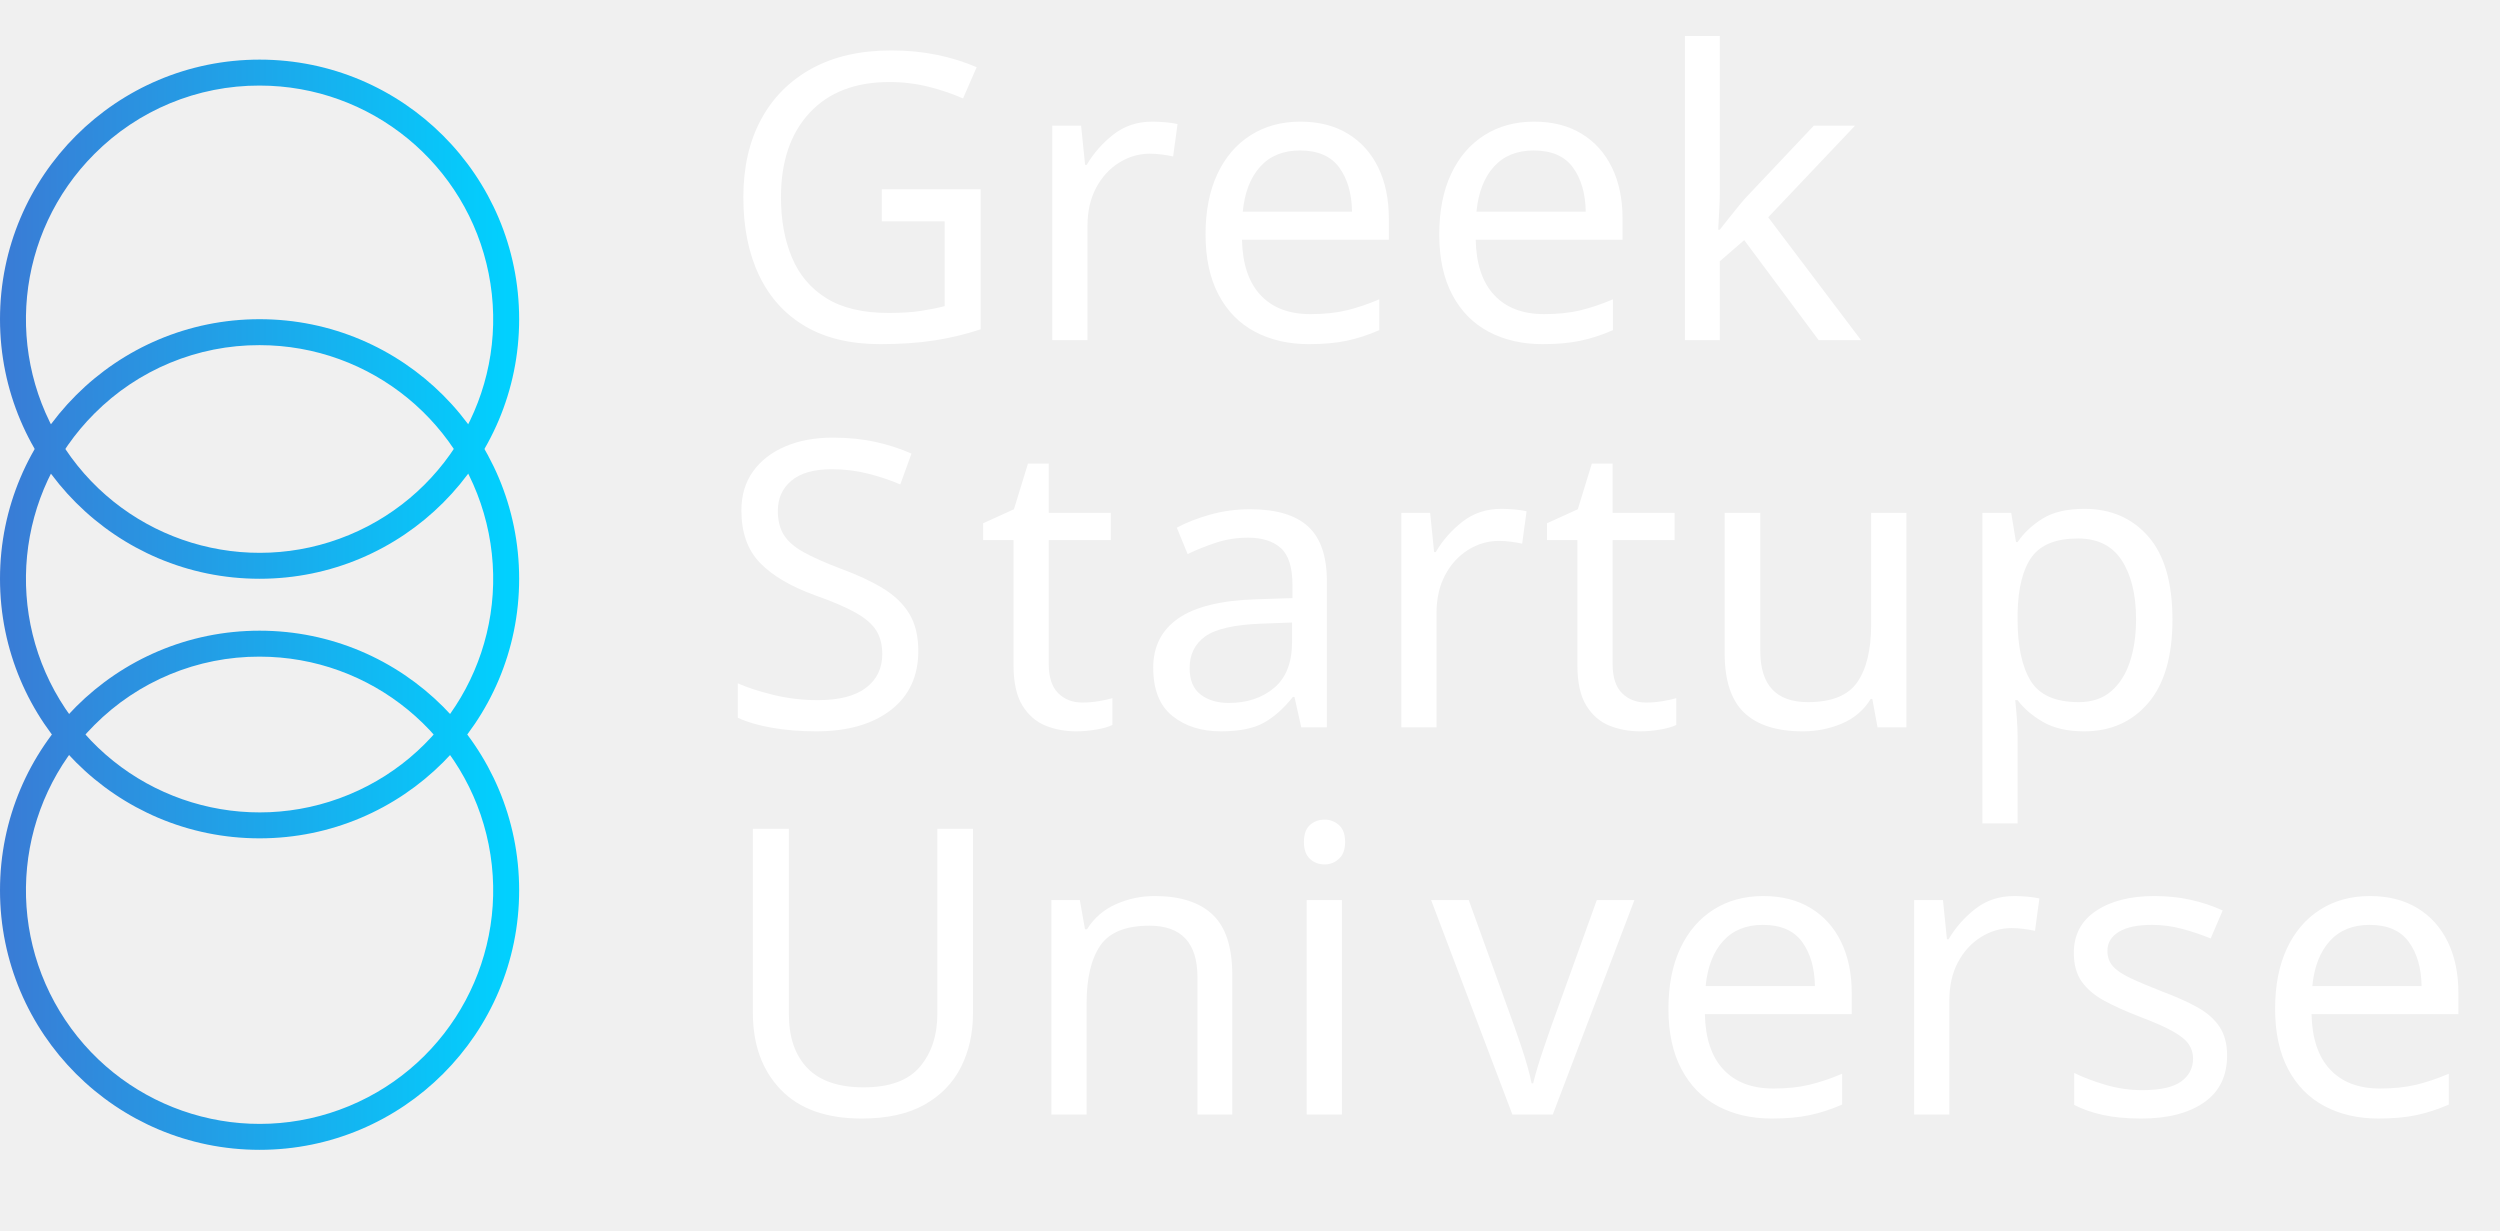
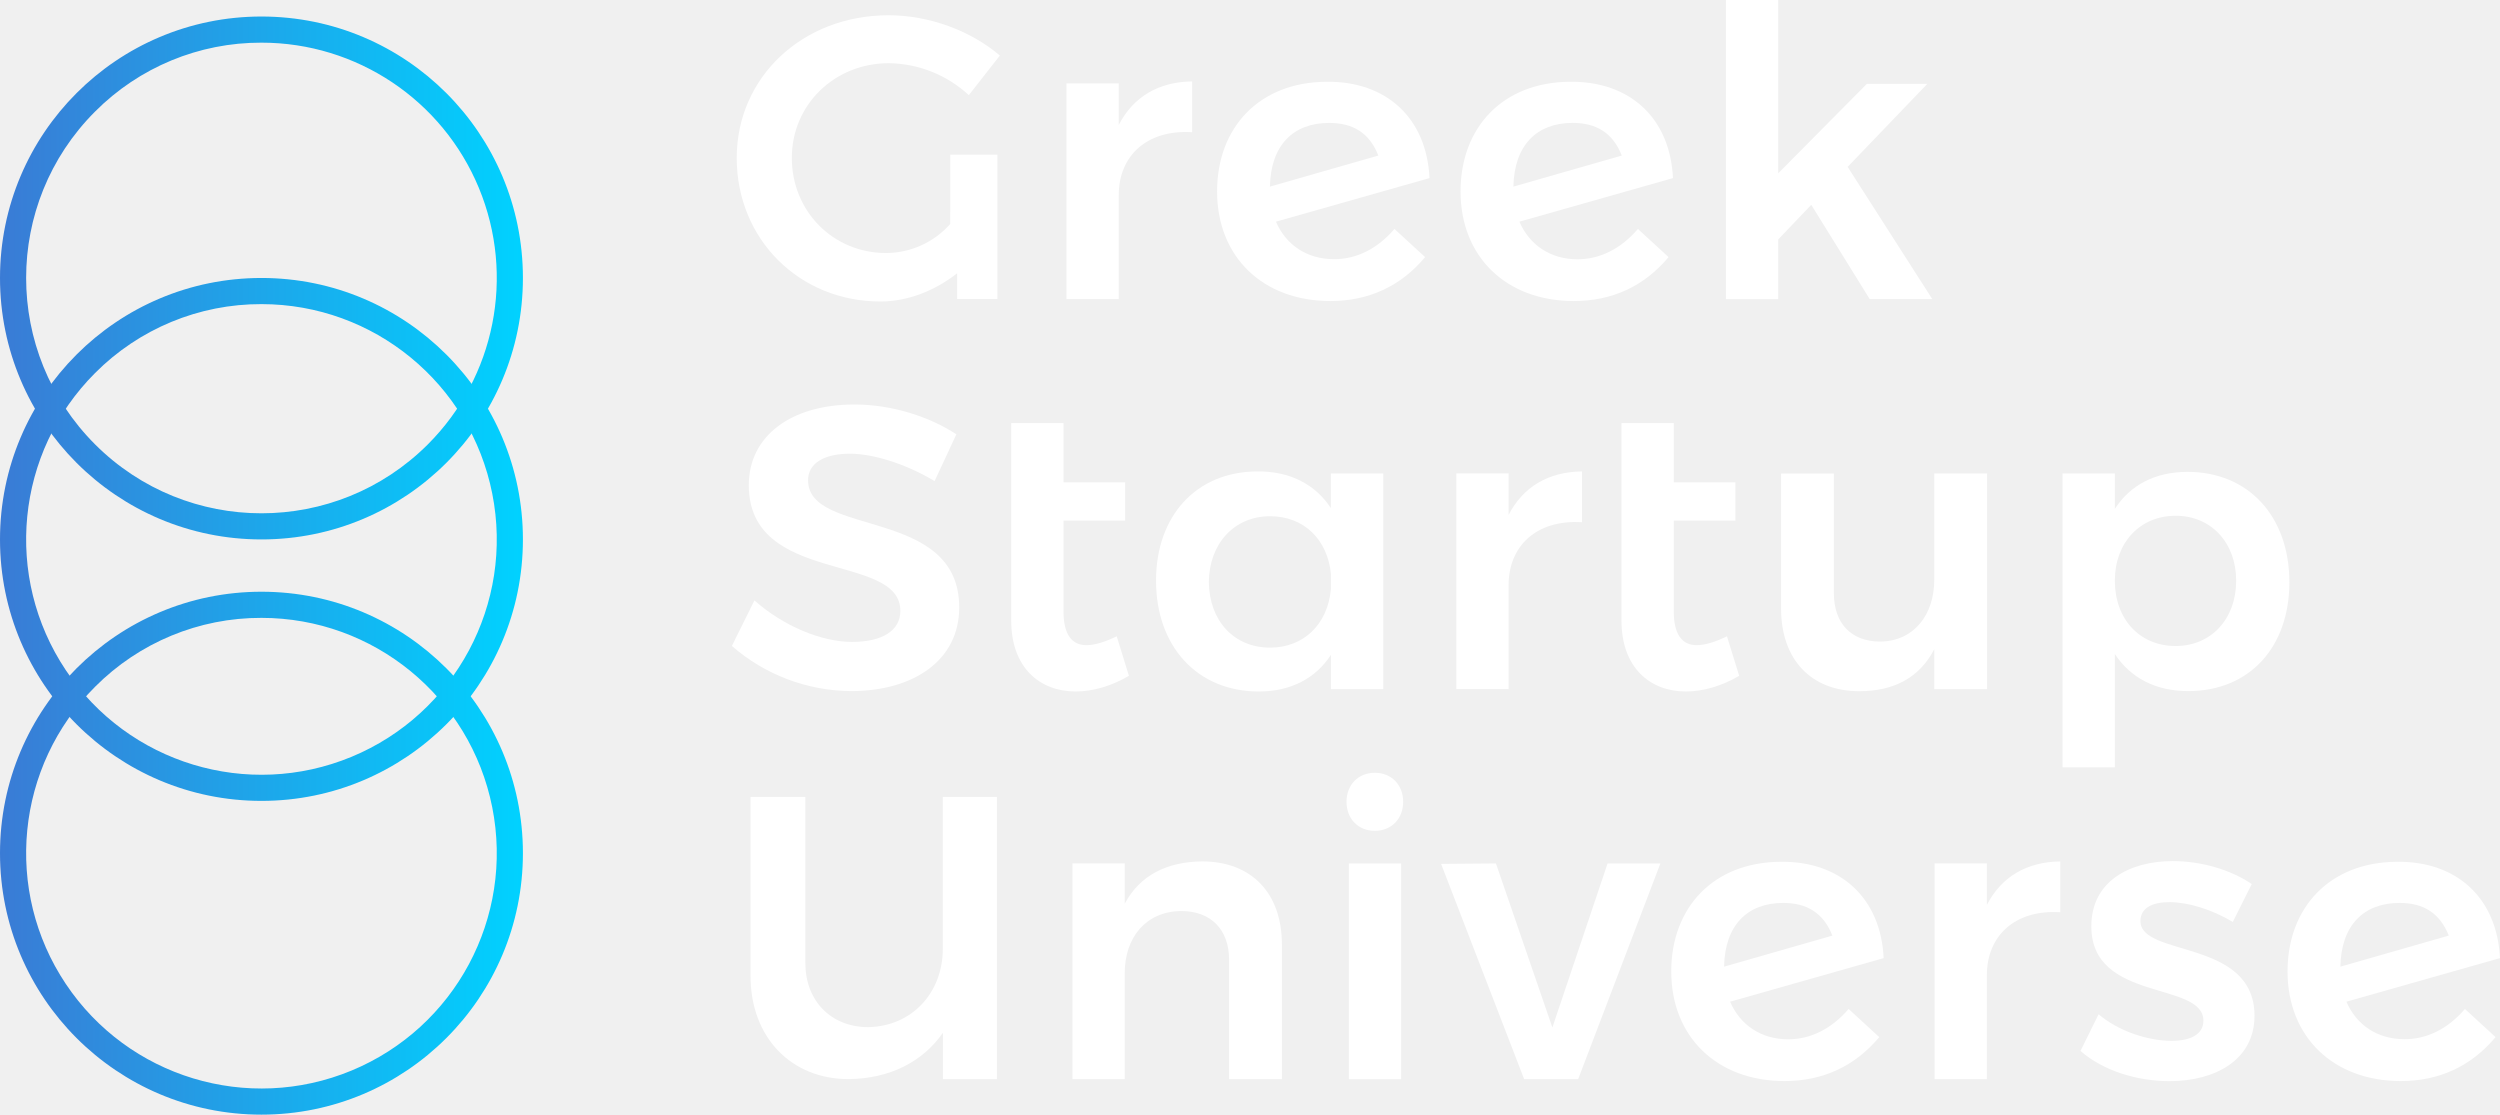
- <svg xmlns="http://www.w3.org/2000/svg" xmlns:xlink="http://www.w3.org/1999/xlink" viewBox="0 0 1155.73 568.9">
+ <svg xmlns="http://www.w3.org/2000/svg" xmlns:xlink="http://www.w3.org/1999/xlink" viewBox="0 0 1147.41 511.58">
  <defs>
-     <style>.cls-1{fill:url(#linear-gradient);}.cls-2{fill:url(#linear-gradient-2);}.cls-3{fill:url(#linear-gradient-3);}.cls-4{font-size:185px;fill:#fff;font-family:MontserratAlternates-Medium, Montserrat Alternates;letter-spacing:0.02em;}.cls-5{letter-spacing:0.02em;}.cls-6{letter-spacing:0.02em;}.cls-7{letter-spacing:0em;}</style>
-     <linearGradient id="linear-gradient" y1="147.56" x2="240" y2="147.56" gradientUnits="userSpaceOnUse">
+     <style>.cls-1{fill:url(#linear-gradient);}.cls-2{fill:url(#linear-gradient-2);}.cls-3{fill:url(#linear-gradient-3);}.cls-4{fill:#fff;}</style>
+     <linearGradient id="linear-gradient" y1="127.58" x2="240" y2="127.58" gradientUnits="userSpaceOnUse">
      <stop offset="0" stop-color="#3a7bd5" />
      <stop offset="1" stop-color="#00d2ff" />
    </linearGradient>
-     <linearGradient id="linear-gradient-2" y1="411.56" y2="411.56" xlink:href="#linear-gradient" />
-     <linearGradient id="linear-gradient-3" y1="267.56" y2="267.56" xlink:href="#linear-gradient" />
+     <linearGradient id="linear-gradient-2" y1="391.58" y2="391.58" xlink:href="#linear-gradient" />
+     <linearGradient id="linear-gradient-3" y1="247.58" y2="247.58" xlink:href="#linear-gradient" />
  </defs>
  <g id="Layer_2" data-name="Layer 2">
    <g id="Layer_1-2" data-name="Layer 1">
-       <path class="cls-1" d="M120,39.56A108,108,0,1,1,43.63,71.19,107.29,107.29,0,0,1,120,39.56m0-12a120,120,0,1,0,120,120,120,120,0,0,0-120-120Z" />
-       <path class="cls-2" d="M120,303.56a108,108,0,1,1-76.37,31.63A107.29,107.29,0,0,1,120,303.56m0-12a120,120,0,1,0,120,120,120,120,0,0,0-120-120Z" />
-       <path class="cls-3" d="M120,159.56a108,108,0,1,1-76.37,31.63A107.29,107.29,0,0,1,120,159.56m0-12a120,120,0,1,0,120,120,120,120,0,0,0-120-120Z" />
-       <text class="cls-4" transform="translate(332.36 157.25)">Greek<tspan x="-0.71" y="179">S</tspan>
-         <tspan class="cls-5" x="119.17" y="179">t</tspan>
-         <tspan class="cls-6" x="192.25" y="179">artup </tspan>
-         <tspan x="-0.97" y="358">Uni</tspan>
-         <tspan class="cls-7" x="329.24" y="358">v</tspan>
-         <tspan x="428.77" y="358">erse</tspan>
-       </text>
+       <path class="cls-1" d="M120,19.58a108,108,0,0,1,76.37,184.37A108,108,0,0,1,43.63,51.21,107.29,107.29,0,0,1,120,19.58m0-12a120,120,0,1,0,120,120,120,120,0,0,0-120-120Z" />
+       <path class="cls-2" d="M120,283.58a108,108,0,1,1-76.37,31.63A107.29,107.29,0,0,1,120,283.58m0-12a120,120,0,1,0,120,120,120,120,0,0,0-120-120Z" />
+       <path class="cls-3" d="M120,139.58a108,108,0,1,1-76.37,31.63A107.29,107.29,0,0,1,120,139.58m0-12a120,120,0,1,0,120,120,120,120,0,0,0-120-120Z" />
+       <path class="cls-4" d="M436.14,71h21.64v66.23h-18.5V125.43c-10.17,8-22.75,12.95-35.15,12.95-37.37,0-66-28.67-66-65.86S368.43,7,407.84,7c18.68,0,37.92,7.21,51.06,18.5L444.65,43.66A55.15,55.15,0,0,0,408,29c-25,0-44.58,19.05-44.58,43.47,0,24.6,19.05,43.66,43.29,43.66a39.61,39.61,0,0,0,29.41-13.32Z" />
+       <path class="cls-4" d="M547.14,37.37V60.68c-20.9-1.29-33.67,10.92-33.67,28.86v47.73h-24v-99h24V57.35C520.13,44.4,531.79,37.55,547.14,37.37Z" />
+       <path class="cls-4" d="M640,105.08,654.07,118c-11.29,13.51-26.08,20.17-43.47,20.17-30.89,0-52-20.17-52-50.32,0-29.41,19.42-50.13,50.13-50.32,27.56-.37,46.06,16.65,47.36,44.21l-70.48,20c4.63,10.73,14.25,17.21,26.64,17.21C622.62,119,632.24,114.14,640,105.08ZM582.85,85.65l49.76-14.25C628.54,61,621,56.42,610,56.42,593.58,56.42,583.22,66.6,582.85,85.65Z" />
+       <path class="cls-4" d="M751.75,105.08,765.81,118c-11.29,13.51-26.08,20.17-43.47,20.17-30.89,0-52-20.17-52-50.32,0-29.41,19.42-50.13,50.13-50.32,27.56-.37,46.06,16.65,47.36,44.21l-70.48,20C702,112.48,711.61,119,724,119,734.36,119,744,114.14,751.75,105.08ZM694.59,85.65l49.76-14.25c-4.07-10.36-11.66-15-22.57-15C705.32,56.42,695,66.6,694.59,85.65Z" />
+       <path class="cls-4" d="M831.3,94l-15.17,15.91v27.38h-24V0h24V79.55l40.7-41.07h27.75L848,76.59l38.85,60.68H858.13Z" />
+       <path class="cls-4" d="M390.11,208.23c-11.66,0-19.24,4.26-19.24,12.21,0,26.27,69.56,12,69.37,58.46,0,24.23-21.09,38.29-49.58,38.29a84.11,84.11,0,0,1-54.76-20.72l10.36-20.9c13.32,11.84,30.89,19.05,44.77,19.05s22.2-5.18,22.2-14.25c0-27-69.56-11.65-69.56-57.72,0-22.57,19.42-37,48.47-37,17.2,0,34.41,5.55,46.8,13.69l-10,21.46C415.09,212.48,400.1,208.23,390.11,208.23Z" />
+       <path class="cls-4" d="M518.13,310.16c-7.77,4.62-16.46,7.21-24.42,7.21-16.65,0-29.6-11.1-29.6-32.56V194.17h24v27.2h28.3v17.57h-28.3v41.63c0,10.73,3.89,15.54,10.54,15.54,3.89,0,8.51-1.48,13.88-4.07Z" />
+       <path class="cls-4" d="M634.86,217.29v99h-24V300.54c-7,10.73-18.31,16.83-33.11,16.83-28.3,0-47.17-20.72-47.17-50.87,0-29.78,18.5-49.95,46.25-50.13,15.17-.19,26.82,5.92,34,16.83V217.29Zm-24,53.28v-7c-1.48-15.91-12.39-26.64-27.93-26.64-16.46,0-27.94,12.58-28.12,30.16.18,17.76,11.47,30.15,28.12,30.15C598.42,297.21,609.33,286.48,610.81,270.57Z" />
+       <path class="cls-4" d="M726.07,216.37v23.31c-20.91-1.29-33.67,10.92-33.67,28.86v47.73h-24v-99h24v19.05C699.06,223.4,710.71,216.55,726.07,216.37Z" />
+       <path class="cls-4" d="M798.22,310.16c-7.77,4.62-16.46,7.21-24.42,7.21-16.65,0-29.6-11.1-29.6-32.56V194.17h24v27.2h28.3v17.57h-28.3v41.63c0,10.73,3.88,15.54,10.54,15.54,3.88,0,8.51-1.48,13.87-4.07Z" />
+       <path class="cls-4" d="M912,217.29v99H887.75V298c-6.84,13.13-18.68,19.24-34.41,19.24-22.2,0-35.89-14.61-35.89-37.92v-62h24.23v54.94c0,13.88,8,22.2,21.28,22.2,15.54-.18,24.79-12.39,24.79-28.3V217.29Z" />
+       <path class="cls-4" d="M1050.74,267.24c0,29.78-18.31,49.95-46.43,49.95-15,0-26.45-6.1-33.67-17v52h-24V217.29h24v16.28c7-10.91,18.5-17,33.3-17C1031.87,216.55,1050.74,236.9,1050.74,267.24Zm-24.42-.74c0-17.39-11.47-29.78-27.75-29.78-16.46,0-27.93,12.39-27.93,29.78,0,17.76,11.47,30,27.93,30C1014.85,296.47,1026.32,284.08,1026.32,266.5Z" />
+       <path class="cls-4" d="M457.55,365.77v129.5H432.76V474c-9.25,13.32-24.42,21.09-43.29,21.27-26.27,0-45-19.05-45-47.36V365.77h25.16V442c0,17.39,11.84,29.42,28.86,29.42,20.16-.37,34.22-15.91,34.22-35.89V365.77Z" />
+       <path class="cls-4" d="M588.35,433.48v61.79H564.11V440.51c0-13.87-8.32-22.38-22-22.38-16.28.18-25.9,12.21-25.9,28.49v48.65h-24v-99h24v18.5c7-13.13,19.42-19.24,35.52-19.42C574.47,395.37,588.35,410,588.35,433.48Z" />
+       <path class="cls-4" d="M644,368c0,7.77-5.37,13.32-13,13.32s-13-5.55-13-13.32,5.37-13.32,13-13.32S644,360.22,644,368Zm-.93,28.3v99h-24v-99Z" />
+       <path class="cls-4" d="M686.58,396.29l25.9,75.29,25.34-75.29h24.24l-37.74,99H699.53l-38.11-98.79Z" />
+       <path class="cls-4" d="M848.45,463.08,862.51,476c-11.29,13.5-26.08,20.17-43.47,20.17-30.89,0-52-20.17-52-50.32,0-29.41,19.42-50.13,50.13-50.32,27.56-.37,46.06,16.65,47.36,44.21l-70.48,20C798.69,470.48,808.31,477,820.7,477,831.06,477,840.68,472.14,848.45,463.08Zm-57.16-19.42L841,429.41c-4.07-10.36-11.66-15-22.57-15C802,414.42,791.66,424.6,791.29,443.65Z" />
+       <path class="cls-4" d="M945.58,395.37v23.31c-20.91-1.29-33.67,10.92-33.67,28.86v47.73h-24v-99h24v19.05C918.57,402.4,930.22,395.55,945.58,395.37Z" />
+       <path class="cls-4" d="M995.71,414.05c-7.77,0-13.32,2.59-13.32,8.69,0,16.65,52.35,8,52.35,43.47,0,20.17-17.95,30-39,30-15,0-30.52-4.81-40.88-13.87l8.32-16.83c9.07,7.77,22.75,12.21,33.49,12.21,8.32,0,14.61-2.77,14.61-9.25,0-18.32-51.61-8.33-51.43-43.47,0-20.35,17.39-29.79,37.37-29.79,13,0,26.45,3.88,36.26,10.54l-8.7,17.39C1015.13,417.38,1004.22,414.05,995.71,414.05Z" />
+       <path class="cls-4" d="M1131.31,463.08,1145.37,476c-11.29,13.5-26.08,20.17-43.47,20.17-30.89,0-52-20.17-52-50.32,0-29.41,19.42-50.13,50.13-50.32,27.56-.37,46.06,16.65,47.36,44.21l-70.48,20c4.63,10.73,14.25,17.21,26.64,17.21C1113.92,477,1123.54,472.14,1131.31,463.08Zm-57.17-19.42,49.76-14.25c-4.07-10.36-11.66-15-22.57-15C1084.88,414.42,1074.52,424.6,1074.15,443.65Z" />
    </g>
  </g>
</svg>
